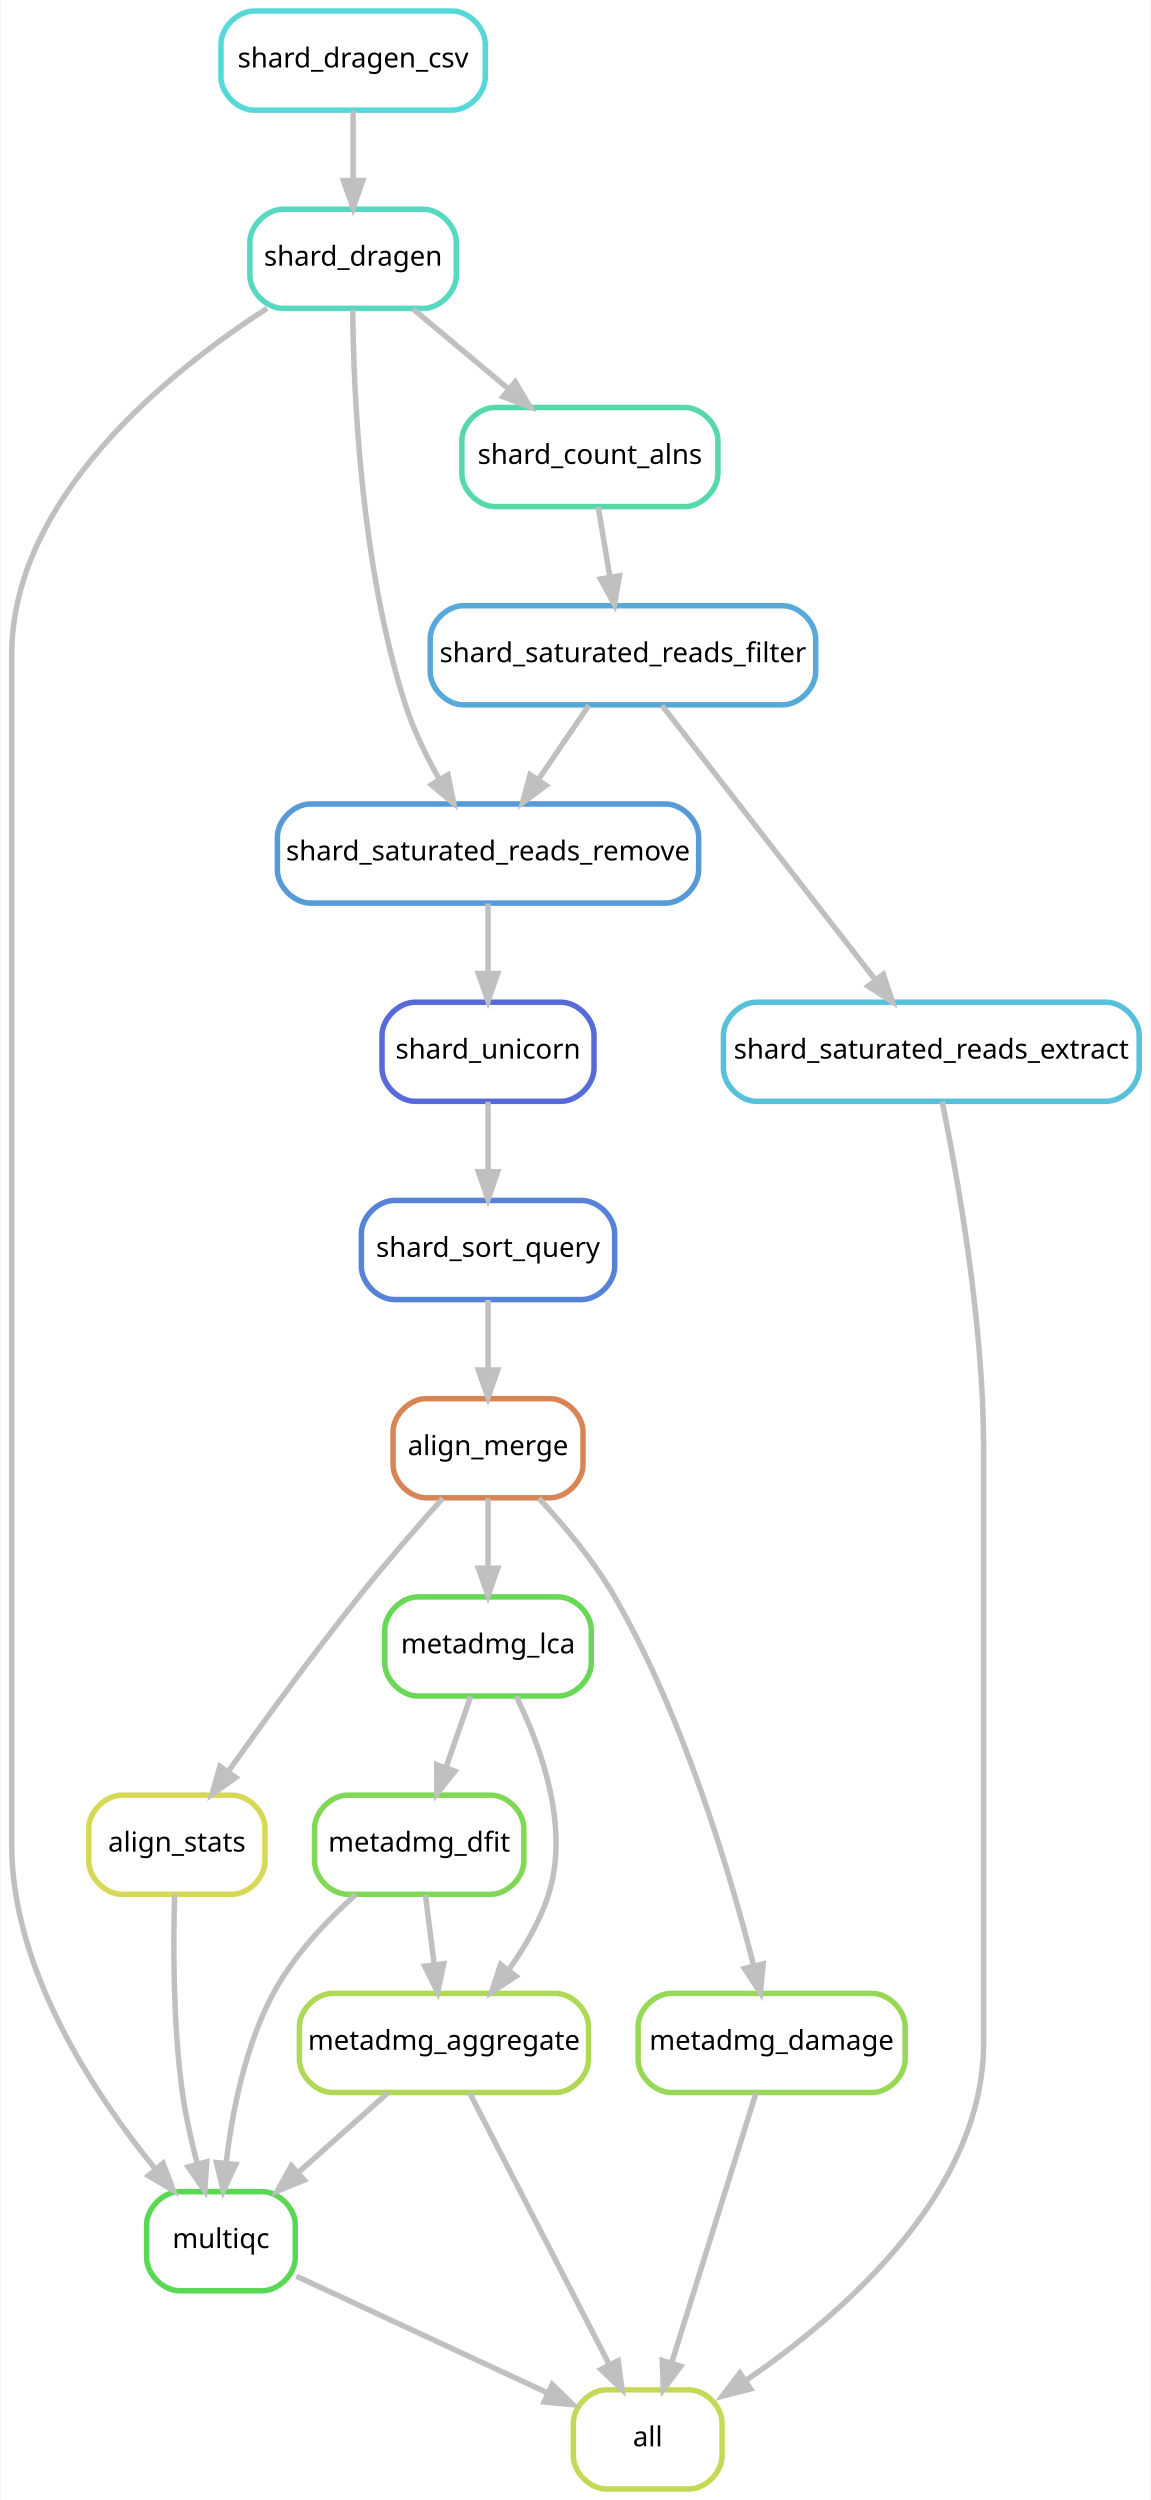
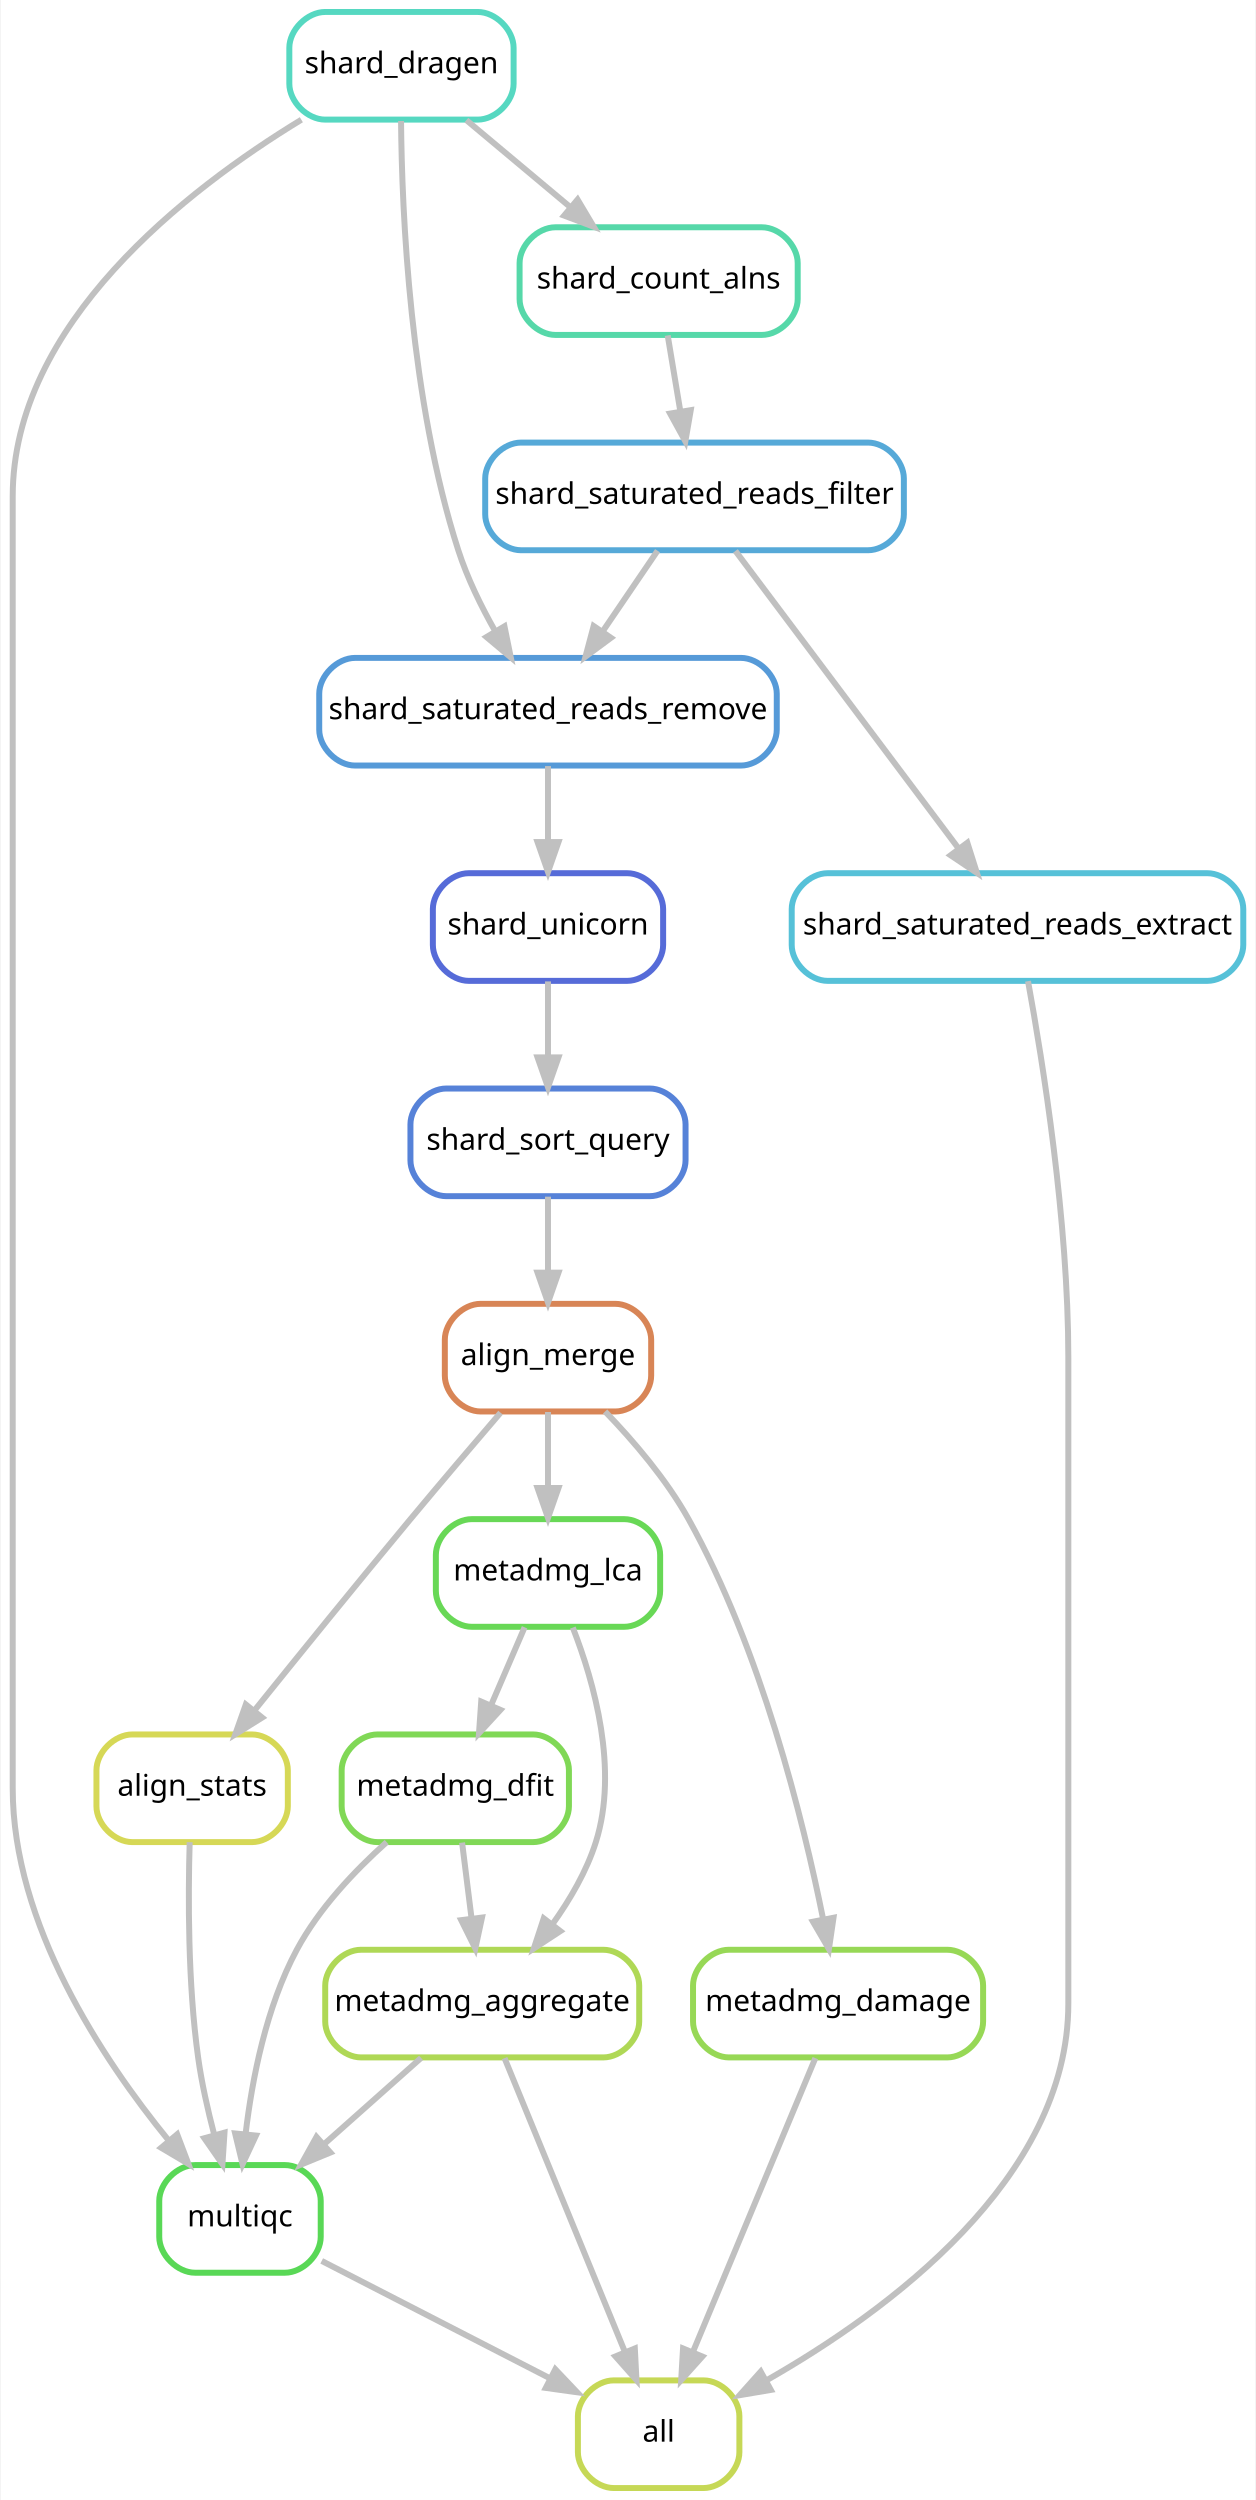
- <svg xmlns="http://www.w3.org/2000/svg" width="418pt" height="908pt" viewBox="0.00 0.00 417.50 908.00">
-   <g id="graph0" class="graph" transform="scale(1 1) rotate(0) translate(4 904)">
-     <polygon fill="#ffffff" stroke="transparent" points="-4,4 -4,-904 413.5,-904 413.5,4 -4,4" />
+ <svg xmlns="http://www.w3.org/2000/svg" width="420pt" height="836pt" viewBox="0.00 0.00 419.50 836.00">
+   <g id="graph0" class="graph" transform="scale(1 1) rotate(0) translate(4 832)">
+     <polygon fill="#ffffff" stroke="transparent" points="-4,4 -4,-832 415.5,-832 415.5,4 -4,4" />
    <g id="node1" class="node">
-       <path fill="none" stroke="#c6d856" stroke-width="2" d="M246,-36C246,-36 216,-36 216,-36 210,-36 204,-30 204,-24 204,-24 204,-12 204,-12 204,-6 210,0 216,0 216,0 246,0 246,0 252,0 258,-6 258,-12 258,-12 258,-24 258,-24 258,-30 252,-36 246,-36" />
-       <text text-anchor="middle" x="231" y="-15.5" font-family="sans" font-size="10.00" fill="#000000">all</text>
+       <path fill="none" stroke="#c6d856" stroke-width="2" d="M231,-36C231,-36 201,-36 201,-36 195,-36 189,-30 189,-24 189,-24 189,-12 189,-12 189,-6 195,0 201,0 201,0 231,0 231,0 237,0 243,-6 243,-12 243,-12 243,-24 243,-24 243,-30 237,-36 231,-36" />
+       <text text-anchor="middle" x="216" y="-15.5" font-family="sans" font-size="10.00" fill="#000000">all</text>
    </g>
    <g id="node2" class="node">
      <path fill="none" stroke="#59d856" stroke-width="2" d="M91,-108C91,-108 61,-108 61,-108 55,-108 49,-102 49,-96 49,-96 49,-84 49,-84 49,-78 55,-72 61,-72 61,-72 91,-72 91,-72 97,-72 103,-78 103,-84 103,-84 103,-96 103,-96 103,-102 97,-108 91,-108" />
      <text text-anchor="middle" x="76" y="-87.5" font-family="sans" font-size="10.00" fill="#000000">multiqc</text>
    </g>
-     <g id="edge3" class="edge">
-       <path fill="none" stroke="#c0c0c0" stroke-width="2" d="M103.354,-77.294C128.698,-65.521 166.581,-47.924 194.498,-34.956" />
-       <polygon fill="#c0c0c0" stroke="#c0c0c0" stroke-width="2" points="196.325,-37.967 203.919,-30.579 193.375,-31.618 196.325,-37.967" />
+     <g id="edge2" class="edge">
+       <path fill="none" stroke="#c0c0c0" stroke-width="2" d="M103.326,-75.947C125.103,-64.747 155.792,-48.964 179.643,-36.698" />
+       <polygon fill="#c0c0c0" stroke="#c0c0c0" stroke-width="2" points="181.451,-39.704 188.743,-32.018 178.25,-33.479 181.451,-39.704" />
    </g>
    <g id="node3" class="node">
-       <path fill="none" stroke="#56d8c1" stroke-width="2" d="M149.5,-828C149.5,-828 98.5,-828 98.5,-828 92.5,-828 86.5,-822 86.5,-816 86.5,-816 86.5,-804 86.5,-804 86.5,-798 92.5,-792 98.5,-792 98.5,-792 149.5,-792 149.5,-792 155.5,-792 161.5,-798 161.5,-804 161.5,-804 161.5,-816 161.5,-816 161.5,-822 155.5,-828 149.5,-828" />
-       <text text-anchor="middle" x="124" y="-807.5" font-family="sans" font-size="10.00" fill="#000000">shard_dragen</text>
+       <path fill="none" stroke="#56d8c1" stroke-width="2" d="M155.5,-828C155.5,-828 104.5,-828 104.5,-828 98.5,-828 92.5,-822 92.5,-816 92.5,-816 92.5,-804 92.5,-804 92.5,-798 98.5,-792 104.5,-792 104.5,-792 155.5,-792 155.5,-792 161.5,-792 167.5,-798 167.5,-804 167.5,-804 167.5,-816 167.5,-816 167.5,-822 161.5,-828 155.5,-828" />
+       <text text-anchor="middle" x="130" y="-807.5" font-family="sans" font-size="10.00" fill="#000000">shard_dragen</text>
    </g>
-     <g id="edge8" class="edge">
-       <path fill="none" stroke="#c0c0c0" stroke-width="2" d="M92.71,-791.991C55.976,-768.243 0,-722.745 0,-666 0,-666 0,-666 0,-234 0,-188.656 29.838,-143.6 52.123,-116.273" />
+     <g id="edge6" class="edge">
+       <path fill="none" stroke="#c0c0c0" stroke-width="2" d="M96.522,-791.965C58.004,-768.496 0,-723.594 0,-666 0,-666 0,-666 0,-234 0,-188.656 29.838,-143.6 52.123,-116.273" />
      <polygon fill="#c0c0c0" stroke="#c0c0c0" stroke-width="2" points="55.001,-118.289 58.754,-108.381 49.642,-113.786 55.001,-118.289" />
    </g>
-     <g id="node9" class="node">
-       <path fill="none" stroke="#569ad8" stroke-width="2" d="M237.5,-612C237.5,-612 108.5,-612 108.5,-612 102.5,-612 96.5,-606 96.5,-600 96.5,-600 96.5,-588 96.5,-588 96.5,-582 102.5,-576 108.5,-576 108.5,-576 237.5,-576 237.5,-576 243.5,-576 249.5,-582 249.5,-588 249.5,-588 249.5,-600 249.5,-600 249.5,-606 243.5,-612 237.5,-612" />
-       <text text-anchor="middle" x="173" y="-591.5" font-family="sans" font-size="10.00" fill="#000000">shard_saturated_reads_remove</text>
+     <g id="node8" class="node">
+       <path fill="none" stroke="#569ad8" stroke-width="2" d="M243.5,-612C243.5,-612 114.5,-612 114.5,-612 108.5,-612 102.5,-606 102.5,-600 102.5,-600 102.5,-588 102.5,-588 102.5,-582 108.5,-576 114.5,-576 114.5,-576 243.5,-576 243.5,-576 249.5,-576 255.5,-582 255.5,-588 255.5,-588 255.5,-600 255.5,-600 255.5,-606 249.5,-612 243.5,-612" />
+       <text text-anchor="middle" x="179" y="-591.5" font-family="sans" font-size="10.00" fill="#000000">shard_saturated_reads_remove</text>
    </g>
    <g id="edge14" class="edge">
-       <path fill="none" stroke="#c0c0c0" stroke-width="2" d="M123.859,-791.531C124.13,-760.933 126.836,-698.129 143,-648 145.997,-638.705 150.658,-629.19 155.42,-620.788" />
-       <polygon fill="#c0c0c0" stroke="#c0c0c0" stroke-width="2" points="158.442,-622.553 160.552,-612.17 152.428,-618.971 158.442,-622.553" />
+       <path fill="none" stroke="#c0c0c0" stroke-width="2" d="M129.859,-791.531C130.13,-760.933 132.836,-698.129 149,-648 151.997,-638.705 156.658,-629.19 161.42,-620.788" />
+       <polygon fill="#c0c0c0" stroke="#c0c0c0" stroke-width="2" points="164.442,-622.553 166.552,-612.17 158.428,-618.971 164.442,-622.553" />
    </g>
-     <g id="node11" class="node">
-       <path fill="none" stroke="#56d8a9" stroke-width="2" d="M244.5,-756C244.5,-756 175.5,-756 175.5,-756 169.5,-756 163.5,-750 163.5,-744 163.5,-744 163.5,-732 163.5,-732 163.5,-726 169.5,-720 175.5,-720 175.5,-720 244.5,-720 244.5,-720 250.5,-720 256.5,-726 256.5,-732 256.5,-732 256.5,-744 256.5,-744 256.5,-750 250.5,-756 244.5,-756" />
-       <text text-anchor="middle" x="210" y="-735.5" font-family="sans" font-size="10.00" fill="#000000">shard_count_alns</text>
+     <g id="node10" class="node">
+       <path fill="none" stroke="#56d8a9" stroke-width="2" d="M250.5,-756C250.5,-756 181.5,-756 181.5,-756 175.5,-756 169.5,-750 169.5,-744 169.5,-744 169.5,-732 169.5,-732 169.5,-726 175.5,-720 181.5,-720 181.5,-720 250.5,-720 250.5,-720 256.5,-720 262.5,-726 262.5,-732 262.5,-732 262.5,-744 262.5,-744 262.5,-750 256.5,-756 250.5,-756" />
+       <text text-anchor="middle" x="216" y="-735.5" font-family="sans" font-size="10.00" fill="#000000">shard_count_alns</text>
    </g>
-     <g id="edge17" class="edge">
-       <path fill="none" stroke="#c0c0c0" stroke-width="2" d="M145.701,-791.831C156.192,-783.048 168.946,-772.371 180.319,-762.849" />
-       <polygon fill="#c0c0c0" stroke="#c0c0c0" stroke-width="2" points="182.885,-765.266 188.305,-756.163 178.391,-759.899 182.885,-765.266" />
+     <g id="edge16" class="edge">
+       <path fill="none" stroke="#c0c0c0" stroke-width="2" d="M151.701,-791.831C162.192,-783.048 174.946,-772.371 186.319,-762.849" />
+       <polygon fill="#c0c0c0" stroke="#c0c0c0" stroke-width="2" points="188.885,-765.266 194.305,-756.163 184.391,-759.899 188.885,-765.266" />
    </g>
    <g id="node4" class="node">
-       <path fill="none" stroke="#56d8d8" stroke-width="2" d="M160,-900C160,-900 88,-900 88,-900 82,-900 76,-894 76,-888 76,-888 76,-876 76,-876 76,-870 82,-864 88,-864 88,-864 160,-864 160,-864 166,-864 172,-870 172,-876 172,-876 172,-888 172,-888 172,-894 166,-900 160,-900" />
-       <text text-anchor="middle" x="124" y="-879.5" font-family="sans" font-size="10.00" fill="#000000">shard_dragen_csv</text>
-     </g>
-     <g id="edge9" class="edge">
-       <path fill="none" stroke="#c0c0c0" stroke-width="2" d="M124,-863.831C124,-856.131 124,-846.974 124,-838.417" />
-       <polygon fill="#c0c0c0" stroke="#c0c0c0" stroke-width="2" points="127.5,-838.413 124,-828.413 120.5,-838.413 127.5,-838.413" />
-     </g>
-     <g id="node5" class="node">
      <path fill="none" stroke="#d6d856" stroke-width="2" d="M80,-252C80,-252 40,-252 40,-252 34,-252 28,-246 28,-240 28,-240 28,-228 28,-228 28,-222 34,-216 40,-216 40,-216 80,-216 80,-216 86,-216 92,-222 92,-228 92,-228 92,-240 92,-240 92,-246 86,-252 80,-252" />
      <text text-anchor="middle" x="60" y="-231.5" font-family="sans" font-size="10.00" fill="#000000">align_stats</text>
    </g>
    <g id="edge5" class="edge">
      <path fill="none" stroke="#c0c0c0" stroke-width="2" d="M59.182,-215.973C58.64,-197.733 58.561,-168.769 62,-144 63.18,-135.501 65.22,-126.418 67.383,-118.172" />
      <polygon fill="#c0c0c0" stroke="#c0c0c0" stroke-width="2" points="70.826,-118.854 70.134,-108.282 64.082,-116.978 70.826,-118.854" />
    </g>
-     <g id="node6" class="node">
-       <path fill="none" stroke="#d88556" stroke-width="2" d="M195.5,-396C195.5,-396 150.5,-396 150.5,-396 144.5,-396 138.5,-390 138.5,-384 138.5,-384 138.5,-372 138.5,-372 138.5,-366 144.5,-360 150.5,-360 150.5,-360 195.5,-360 195.5,-360 201.5,-360 207.5,-366 207.5,-372 207.5,-372 207.5,-384 207.5,-384 207.5,-390 201.5,-396 195.5,-396" />
-       <text text-anchor="middle" x="173" y="-375.5" font-family="sans" font-size="10.00" fill="#000000">align_merge</text>
+     <g id="node5" class="node">
+       <path fill="none" stroke="#d88556" stroke-width="2" d="M201.5,-396C201.5,-396 156.5,-396 156.5,-396 150.5,-396 144.5,-390 144.5,-384 144.5,-384 144.5,-372 144.5,-372 144.5,-366 150.5,-360 156.5,-360 156.5,-360 201.5,-360 201.5,-360 207.5,-360 213.5,-366 213.5,-372 213.5,-372 213.5,-384 213.5,-384 213.5,-390 207.5,-396 201.5,-396" />
+       <text text-anchor="middle" x="179" y="-375.5" font-family="sans" font-size="10.00" fill="#000000">align_merge</text>
    </g>
-     <g id="edge10" class="edge">
-       <path fill="none" stroke="#c0c0c0" stroke-width="2" d="M156.515,-359.829C147.318,-349.504 135.78,-336.231 126,-324 109.362,-303.192 91.557,-278.772 78.638,-260.624" />
-       <polygon fill="#c0c0c0" stroke="#c0c0c0" stroke-width="2" points="81.351,-258.399 72.715,-252.262 75.639,-262.445 81.351,-258.399" />
+     <g id="edge9" class="edge">
+       <path fill="none" stroke="#c0c0c0" stroke-width="2" d="M163.135,-359.599C154.218,-349.201 142.919,-335.933 133,-324 115.156,-302.534 95.21,-277.899 80.683,-259.835" />
+       <polygon fill="#c0c0c0" stroke="#c0c0c0" stroke-width="2" points="83.407,-257.638 74.417,-252.034 77.95,-262.022 83.407,-257.638" />
    </g>
-     <g id="node13" class="node">
-       <path fill="none" stroke="#68d856" stroke-width="2" d="M198.5,-324C198.5,-324 147.5,-324 147.5,-324 141.5,-324 135.5,-318 135.5,-312 135.5,-312 135.5,-300 135.5,-300 135.5,-294 141.5,-288 147.5,-288 147.5,-288 198.5,-288 198.5,-288 204.5,-288 210.5,-294 210.5,-300 210.5,-300 210.5,-312 210.5,-312 210.5,-318 204.5,-324 198.5,-324" />
-       <text text-anchor="middle" x="173" y="-303.5" font-family="sans" font-size="10.00" fill="#000000">metadmg_lca</text>
+     <g id="node12" class="node">
+       <path fill="none" stroke="#68d856" stroke-width="2" d="M204.5,-324C204.5,-324 153.5,-324 153.5,-324 147.5,-324 141.5,-318 141.5,-312 141.5,-312 141.5,-300 141.5,-300 141.5,-294 147.5,-288 153.5,-288 153.5,-288 204.5,-288 204.5,-288 210.5,-288 216.5,-294 216.5,-300 216.5,-300 216.5,-312 216.5,-312 216.5,-318 210.5,-324 204.5,-324" />
+       <text text-anchor="middle" x="179" y="-303.5" font-family="sans" font-size="10.00" fill="#000000">metadmg_lca</text>
    </g>
-     <g id="edge19" class="edge">
-       <path fill="none" stroke="#c0c0c0" stroke-width="2" d="M173,-359.831C173,-352.131 173,-342.974 173,-334.417" />
-       <polygon fill="#c0c0c0" stroke="#c0c0c0" stroke-width="2" points="176.5,-334.413 173,-324.413 169.5,-334.413 176.5,-334.413" />
+     <g id="edge18" class="edge">
+       <path fill="none" stroke="#c0c0c0" stroke-width="2" d="M179,-359.831C179,-352.131 179,-342.974 179,-334.417" />
+       <polygon fill="#c0c0c0" stroke="#c0c0c0" stroke-width="2" points="182.5,-334.413 179,-324.413 175.5,-334.413 182.5,-334.413" />
    </g>
-     <g id="node16" class="node">
+     <g id="node15" class="node">
      <path fill="none" stroke="#97d856" stroke-width="2" d="M312.5,-180C312.5,-180 239.5,-180 239.5,-180 233.5,-180 227.5,-174 227.5,-168 227.5,-168 227.5,-156 227.5,-156 227.5,-150 233.5,-144 239.5,-144 239.5,-144 312.5,-144 312.5,-144 318.5,-144 324.5,-150 324.5,-156 324.5,-156 324.5,-168 324.5,-168 324.5,-174 318.5,-180 312.5,-180" />
      <text text-anchor="middle" x="276" y="-159.5" font-family="sans" font-size="10.00" fill="#000000">metadmg_damage</text>
    </g>
-     <g id="edge23" class="edge">
-       <path fill="none" stroke="#c0c0c0" stroke-width="2" d="M191.459,-359.808C200.711,-349.899 211.509,-337.024 219,-324 244.15,-280.272 260.954,-223.585 269.458,-190.167" />
-       <polygon fill="#c0c0c0" stroke="#c0c0c0" stroke-width="2" points="272.924,-190.728 271.927,-180.18 266.129,-189.048 272.924,-190.728" />
+     <g id="edge22" class="edge">
+       <path fill="none" stroke="#c0c0c0" stroke-width="2" d="M198.091,-359.994C207.607,-350.135 218.627,-337.25 226,-324 250.215,-280.484 264.262,-223.728 271.004,-190.24" />
+       <polygon fill="#c0c0c0" stroke="#c0c0c0" stroke-width="2" points="274.477,-190.714 272.94,-180.231 267.605,-189.384 274.477,-190.714" />
+     </g>
+     <g id="node6" class="node">
+       <path fill="none" stroke="#5682d8" stroke-width="2" d="M213,-468C213,-468 145,-468 145,-468 139,-468 133,-462 133,-456 133,-456 133,-444 133,-444 133,-438 139,-432 145,-432 145,-432 213,-432 213,-432 219,-432 225,-438 225,-444 225,-444 225,-456 225,-456 225,-462 219,-468 213,-468" />
+       <text text-anchor="middle" x="179" y="-447.5" font-family="sans" font-size="10.00" fill="#000000">shard_sort_query</text>
+     </g>
+     <g id="edge10" class="edge">
+       <path fill="none" stroke="#c0c0c0" stroke-width="2" d="M179,-431.831C179,-424.131 179,-414.974 179,-406.417" />
+       <polygon fill="#c0c0c0" stroke="#c0c0c0" stroke-width="2" points="182.5,-406.413 179,-396.413 175.5,-406.413 182.5,-406.413" />
    </g>
    <g id="node7" class="node">
-       <path fill="none" stroke="#5682d8" stroke-width="2" d="M207,-468C207,-468 139,-468 139,-468 133,-468 127,-462 127,-456 127,-456 127,-444 127,-444 127,-438 133,-432 139,-432 139,-432 207,-432 207,-432 213,-432 219,-438 219,-444 219,-444 219,-456 219,-456 219,-462 213,-468 207,-468" />
-       <text text-anchor="middle" x="173" y="-447.5" font-family="sans" font-size="10.00" fill="#000000">shard_sort_query</text>
+       <path fill="none" stroke="#566bd8" stroke-width="2" d="M205.5,-540C205.5,-540 152.5,-540 152.5,-540 146.5,-540 140.5,-534 140.5,-528 140.5,-528 140.5,-516 140.5,-516 140.5,-510 146.5,-504 152.5,-504 152.5,-504 205.5,-504 205.5,-504 211.5,-504 217.5,-510 217.5,-516 217.5,-516 217.5,-528 217.5,-528 217.5,-534 211.5,-540 205.5,-540" />
+       <text text-anchor="middle" x="179" y="-519.5" font-family="sans" font-size="10.00" fill="#000000">shard_unicorn</text>
    </g>
    <g id="edge11" class="edge">
-       <path fill="none" stroke="#c0c0c0" stroke-width="2" d="M173,-431.831C173,-424.131 173,-414.974 173,-406.417" />
-       <polygon fill="#c0c0c0" stroke="#c0c0c0" stroke-width="2" points="176.5,-406.413 173,-396.413 169.5,-406.413 176.5,-406.413" />
-     </g>
-     <g id="node8" class="node">
-       <path fill="none" stroke="#566bd8" stroke-width="2" d="M199.5,-540C199.5,-540 146.5,-540 146.5,-540 140.5,-540 134.5,-534 134.5,-528 134.5,-528 134.5,-516 134.5,-516 134.5,-510 140.5,-504 146.5,-504 146.5,-504 199.5,-504 199.5,-504 205.5,-504 211.5,-510 211.5,-516 211.5,-516 211.5,-528 211.5,-528 211.5,-534 205.5,-540 199.5,-540" />
-       <text text-anchor="middle" x="173" y="-519.5" font-family="sans" font-size="10.00" fill="#000000">shard_unicorn</text>
+       <path fill="none" stroke="#c0c0c0" stroke-width="2" d="M179,-503.831C179,-496.131 179,-486.974 179,-478.417" />
+       <polygon fill="#c0c0c0" stroke="#c0c0c0" stroke-width="2" points="182.5,-478.413 179,-468.413 175.5,-478.413 182.5,-478.413" />
    </g>
    <g id="edge12" class="edge">
-       <path fill="none" stroke="#c0c0c0" stroke-width="2" d="M173,-503.831C173,-496.131 173,-486.974 173,-478.417" />
-       <polygon fill="#c0c0c0" stroke="#c0c0c0" stroke-width="2" points="176.5,-478.413 173,-468.413 169.5,-478.413 176.5,-478.413" />
+       <path fill="none" stroke="#c0c0c0" stroke-width="2" d="M179,-575.831C179,-568.131 179,-558.974 179,-550.417" />
+       <polygon fill="#c0c0c0" stroke="#c0c0c0" stroke-width="2" points="182.5,-550.413 179,-540.413 175.5,-550.413 182.5,-550.413" />
+     </g>
+     <g id="node9" class="node">
+       <path fill="none" stroke="#56a9d8" stroke-width="2" d="M286,-684C286,-684 170,-684 170,-684 164,-684 158,-678 158,-672 158,-672 158,-660 158,-660 158,-654 164,-648 170,-648 170,-648 286,-648 286,-648 292,-648 298,-654 298,-660 298,-660 298,-672 298,-672 298,-678 292,-684 286,-684" />
+       <text text-anchor="middle" x="228" y="-663.5" font-family="sans" font-size="10.00" fill="#000000">shard_saturated_reads_filter</text>
    </g>
    <g id="edge13" class="edge">
-       <path fill="none" stroke="#c0c0c0" stroke-width="2" d="M173,-575.831C173,-568.131 173,-558.974 173,-550.417" />
-       <polygon fill="#c0c0c0" stroke="#c0c0c0" stroke-width="2" points="176.5,-550.413 173,-540.413 169.5,-550.413 176.5,-550.413" />
+       <path fill="none" stroke="#c0c0c0" stroke-width="2" d="M215.635,-647.831C210.049,-639.623 203.337,-629.761 197.193,-620.732" />
+       <polygon fill="#c0c0c0" stroke="#c0c0c0" stroke-width="2" points="200.051,-618.711 191.531,-612.413 194.264,-622.65 200.051,-618.711" />
    </g>
-     <g id="node10" class="node">
-       <path fill="none" stroke="#56a9d8" stroke-width="2" d="M280,-684C280,-684 164,-684 164,-684 158,-684 152,-678 152,-672 152,-672 152,-660 152,-660 152,-654 158,-648 164,-648 164,-648 280,-648 280,-648 286,-648 292,-654 292,-660 292,-660 292,-672 292,-672 292,-678 286,-684 280,-684" />
-       <text text-anchor="middle" x="222" y="-663.5" font-family="sans" font-size="10.00" fill="#000000">shard_saturated_reads_filter</text>
+     <g id="node14" class="node">
+       <path fill="none" stroke="#56c1d8" stroke-width="2" d="M399.5,-540C399.5,-540 272.5,-540 272.5,-540 266.5,-540 260.5,-534 260.5,-528 260.5,-528 260.5,-516 260.5,-516 260.5,-510 266.5,-504 272.5,-504 272.5,-504 399.5,-504 399.5,-504 405.5,-504 411.5,-510 411.5,-516 411.5,-516 411.5,-528 411.5,-528 411.5,-534 405.5,-540 399.5,-540" />
+       <text text-anchor="middle" x="336" y="-519.5" font-family="sans" font-size="10.00" fill="#000000">shard_saturated_reads_extract</text>
+     </g>
+     <g id="edge21" class="edge">
+       <path fill="none" stroke="#c0c0c0" stroke-width="2" d="M241.678,-647.762C260.586,-622.552 294.817,-576.91 316.429,-548.095" />
+       <polygon fill="#c0c0c0" stroke="#c0c0c0" stroke-width="2" points="319.233,-550.19 322.433,-540.09 313.633,-545.99 319.233,-550.19" />
    </g>
    <g id="edge15" class="edge">
-       <path fill="none" stroke="#c0c0c0" stroke-width="2" d="M209.635,-647.831C204.049,-639.623 197.337,-629.761 191.193,-620.732" />
-       <polygon fill="#c0c0c0" stroke="#c0c0c0" stroke-width="2" points="194.051,-618.711 185.531,-612.413 188.264,-622.65 194.051,-618.711" />
+       <path fill="none" stroke="#c0c0c0" stroke-width="2" d="M219.028,-719.831C220.311,-712.131 221.838,-702.974 223.264,-694.417" />
+       <polygon fill="#c0c0c0" stroke="#c0c0c0" stroke-width="2" points="226.739,-694.853 224.931,-684.413 219.835,-693.702 226.739,-694.853" />
    </g>
-     <g id="node15" class="node">
-       <path fill="none" stroke="#56c1d8" stroke-width="2" d="M397.5,-540C397.5,-540 270.5,-540 270.5,-540 264.5,-540 258.5,-534 258.5,-528 258.5,-528 258.5,-516 258.5,-516 258.5,-510 264.5,-504 270.5,-504 270.5,-504 397.5,-504 397.5,-504 403.5,-504 409.5,-510 409.5,-516 409.5,-516 409.5,-528 409.5,-528 409.5,-534 403.5,-540 397.5,-540" />
-       <text text-anchor="middle" x="334" y="-519.5" font-family="sans" font-size="10.00" fill="#000000">shard_saturated_reads_extract</text>
-     </g>
-     <g id="edge22" class="edge">
-       <path fill="none" stroke="#c0c0c0" stroke-width="2" d="M236.185,-647.762C255.793,-622.552 291.292,-576.91 313.704,-548.095" />
-       <polygon fill="#c0c0c0" stroke="#c0c0c0" stroke-width="2" points="316.554,-550.132 319.93,-540.09 311.028,-545.834 316.554,-550.132" />
-     </g>
-     <g id="edge16" class="edge">
-       <path fill="none" stroke="#c0c0c0" stroke-width="2" d="M213.028,-719.831C214.311,-712.131 215.838,-702.974 217.264,-694.417" />
-       <polygon fill="#c0c0c0" stroke="#c0c0c0" stroke-width="2" points="220.739,-694.853 218.931,-684.413 213.835,-693.702 220.739,-694.853" />
-     </g>
-     <g id="node12" class="node">
+     <g id="node11" class="node">
      <path fill="none" stroke="#80d856" stroke-width="2" d="M174,-252C174,-252 122,-252 122,-252 116,-252 110,-246 110,-240 110,-240 110,-228 110,-228 110,-222 116,-216 122,-216 122,-216 174,-216 174,-216 180,-216 186,-222 186,-228 186,-228 186,-240 186,-240 186,-246 180,-252 174,-252" />
      <text text-anchor="middle" x="148" y="-231.5" font-family="sans" font-size="10.00" fill="#000000">metadmg_dfit</text>
    </g>
-     <g id="edge7" class="edge">
+     <g id="edge8" class="edge">
      <path fill="none" stroke="#c0c0c0" stroke-width="2" d="M125.055,-215.994C114.357,-206.414 102.385,-193.777 95,-180 84.783,-160.94 80.059,-136.86 77.875,-118.405" />
      <polygon fill="#c0c0c0" stroke="#c0c0c0" stroke-width="2" points="81.339,-117.871 76.86,-108.269 74.374,-118.568 81.339,-117.871" />
    </g>
-     <g id="node14" class="node">
+     <g id="node13" class="node">
      <path fill="none" stroke="#afd856" stroke-width="2" d="M197.5,-180C197.5,-180 116.5,-180 116.5,-180 110.5,-180 104.5,-174 104.5,-168 104.5,-168 104.5,-156 104.5,-156 104.5,-150 110.5,-144 116.5,-144 116.5,-144 197.5,-144 197.5,-144 203.5,-144 209.5,-150 209.5,-156 209.5,-156 209.5,-168 209.5,-168 209.5,-174 203.5,-180 197.5,-180" />
      <text text-anchor="middle" x="157" y="-159.5" font-family="sans" font-size="10.00" fill="#000000">metadmg_aggregate</text>
    </g>
-     <g id="edge21" class="edge">
+     <g id="edge20" class="edge">
      <path fill="none" stroke="#c0c0c0" stroke-width="2" d="M150.271,-215.831C151.234,-208.131 152.378,-198.974 153.448,-190.417" />
      <polygon fill="#c0c0c0" stroke="#c0c0c0" stroke-width="2" points="156.931,-190.77 154.698,-180.413 149.985,-189.902 156.931,-190.77" />
    </g>
-     <g id="edge18" class="edge">
-       <path fill="none" stroke="#c0c0c0" stroke-width="2" d="M166.691,-287.831C163.988,-280.046 160.768,-270.773 157.769,-262.135" />
-       <polygon fill="#c0c0c0" stroke="#c0c0c0" stroke-width="2" points="160.98,-260.712 154.393,-252.413 154.367,-263.008 160.98,-260.712" />
+     <g id="edge17" class="edge">
+       <path fill="none" stroke="#c0c0c0" stroke-width="2" d="M171.177,-287.831C167.789,-279.962 163.746,-270.571 159.992,-261.853" />
+       <polygon fill="#c0c0c0" stroke="#c0c0c0" stroke-width="2" points="163.097,-260.214 155.928,-252.413 156.668,-262.982 163.097,-260.214" />
    </g>
-     <g id="edge20" class="edge">
-       <path fill="none" stroke="#c0c0c0" stroke-width="2" d="M183.238,-287.875C192.232,-269.558 202.768,-240.536 195,-216 191.918,-206.266 186.382,-196.769 180.471,-188.523" />
+     <g id="edge19" class="edge">
+       <path fill="none" stroke="#c0c0c0" stroke-width="2" d="M187.296,-287.736C194.498,-269.312 202.664,-240.208 195,-216 191.918,-206.266 186.382,-196.769 180.471,-188.523" />
      <polygon fill="#c0c0c0" stroke="#c0c0c0" stroke-width="2" points="183.125,-186.232 174.263,-180.424 177.569,-190.49 183.125,-186.232" />
    </g>
-     <g id="edge1" class="edge">
-       <path fill="none" stroke="#c0c0c0" stroke-width="2" d="M166.372,-143.762C179.161,-118.876 202.18,-74.082 217.014,-45.217" />
-       <polygon fill="#c0c0c0" stroke="#c0c0c0" stroke-width="2" points="220.246,-46.584 221.704,-36.09 214.02,-43.384 220.246,-46.584" />
+     <g id="edge3" class="edge">
+       <path fill="none" stroke="#c0c0c0" stroke-width="2" d="M164.472,-143.762C174.624,-118.985 192.862,-74.471 204.694,-45.594" />
+       <polygon fill="#c0c0c0" stroke="#c0c0c0" stroke-width="2" points="208.036,-46.67 208.588,-36.09 201.558,-44.016 208.036,-46.67" />
    </g>
-     <g id="edge6" class="edge">
+     <g id="edge7" class="edge">
      <path fill="none" stroke="#c0c0c0" stroke-width="2" d="M136.56,-143.831C126.68,-135.048 114.668,-124.371 103.955,-114.849" />
      <polygon fill="#c0c0c0" stroke="#c0c0c0" stroke-width="2" points="106.233,-112.191 96.433,-108.163 101.582,-117.422 106.233,-112.191" />
    </g>
-     <g id="edge2" class="edge">
-       <path fill="none" stroke="#c0c0c0" stroke-width="2" d="M337.937,-503.916C343.502,-476.728 353,-423.642 353,-378 353,-378 353,-378 353,-162 353,-108.005 302.448,-63.856 266.426,-39.251" />
-       <polygon fill="#c0c0c0" stroke="#c0c0c0" stroke-width="2" points="268.344,-36.324 258.076,-33.715 264.476,-42.158 268.344,-36.324" />
+     <g id="edge1" class="edge">
+       <path fill="none" stroke="#c0c0c0" stroke-width="2" d="M339.522,-503.896C344.502,-476.682 353,-423.564 353,-378 353,-378 353,-378 353,-162 353,-103.293 292.491,-59.017 251.9,-35.92" />
+       <polygon fill="#c0c0c0" stroke="#c0c0c0" stroke-width="2" points="253.513,-32.812 243.067,-31.046 250.131,-38.941 253.513,-32.812" />
    </g>
    <g id="edge4" class="edge">
-       <path fill="none" stroke="#c0c0c0" stroke-width="2" d="M270.301,-143.762C262.591,-119.093 248.769,-74.86 239.742,-45.973" />
-       <polygon fill="#c0c0c0" stroke="#c0c0c0" stroke-width="2" points="242.976,-44.59 236.653,-36.09 236.295,-46.678 242.976,-44.59" />
+       <path fill="none" stroke="#c0c0c0" stroke-width="2" d="M268.401,-143.762C258.077,-118.985 239.53,-74.471 227.498,-45.594" />
+       <polygon fill="#c0c0c0" stroke="#c0c0c0" stroke-width="2" points="230.614,-43.974 223.537,-36.09 224.153,-46.667 230.614,-43.974" />
    </g>
  </g>
</svg>
